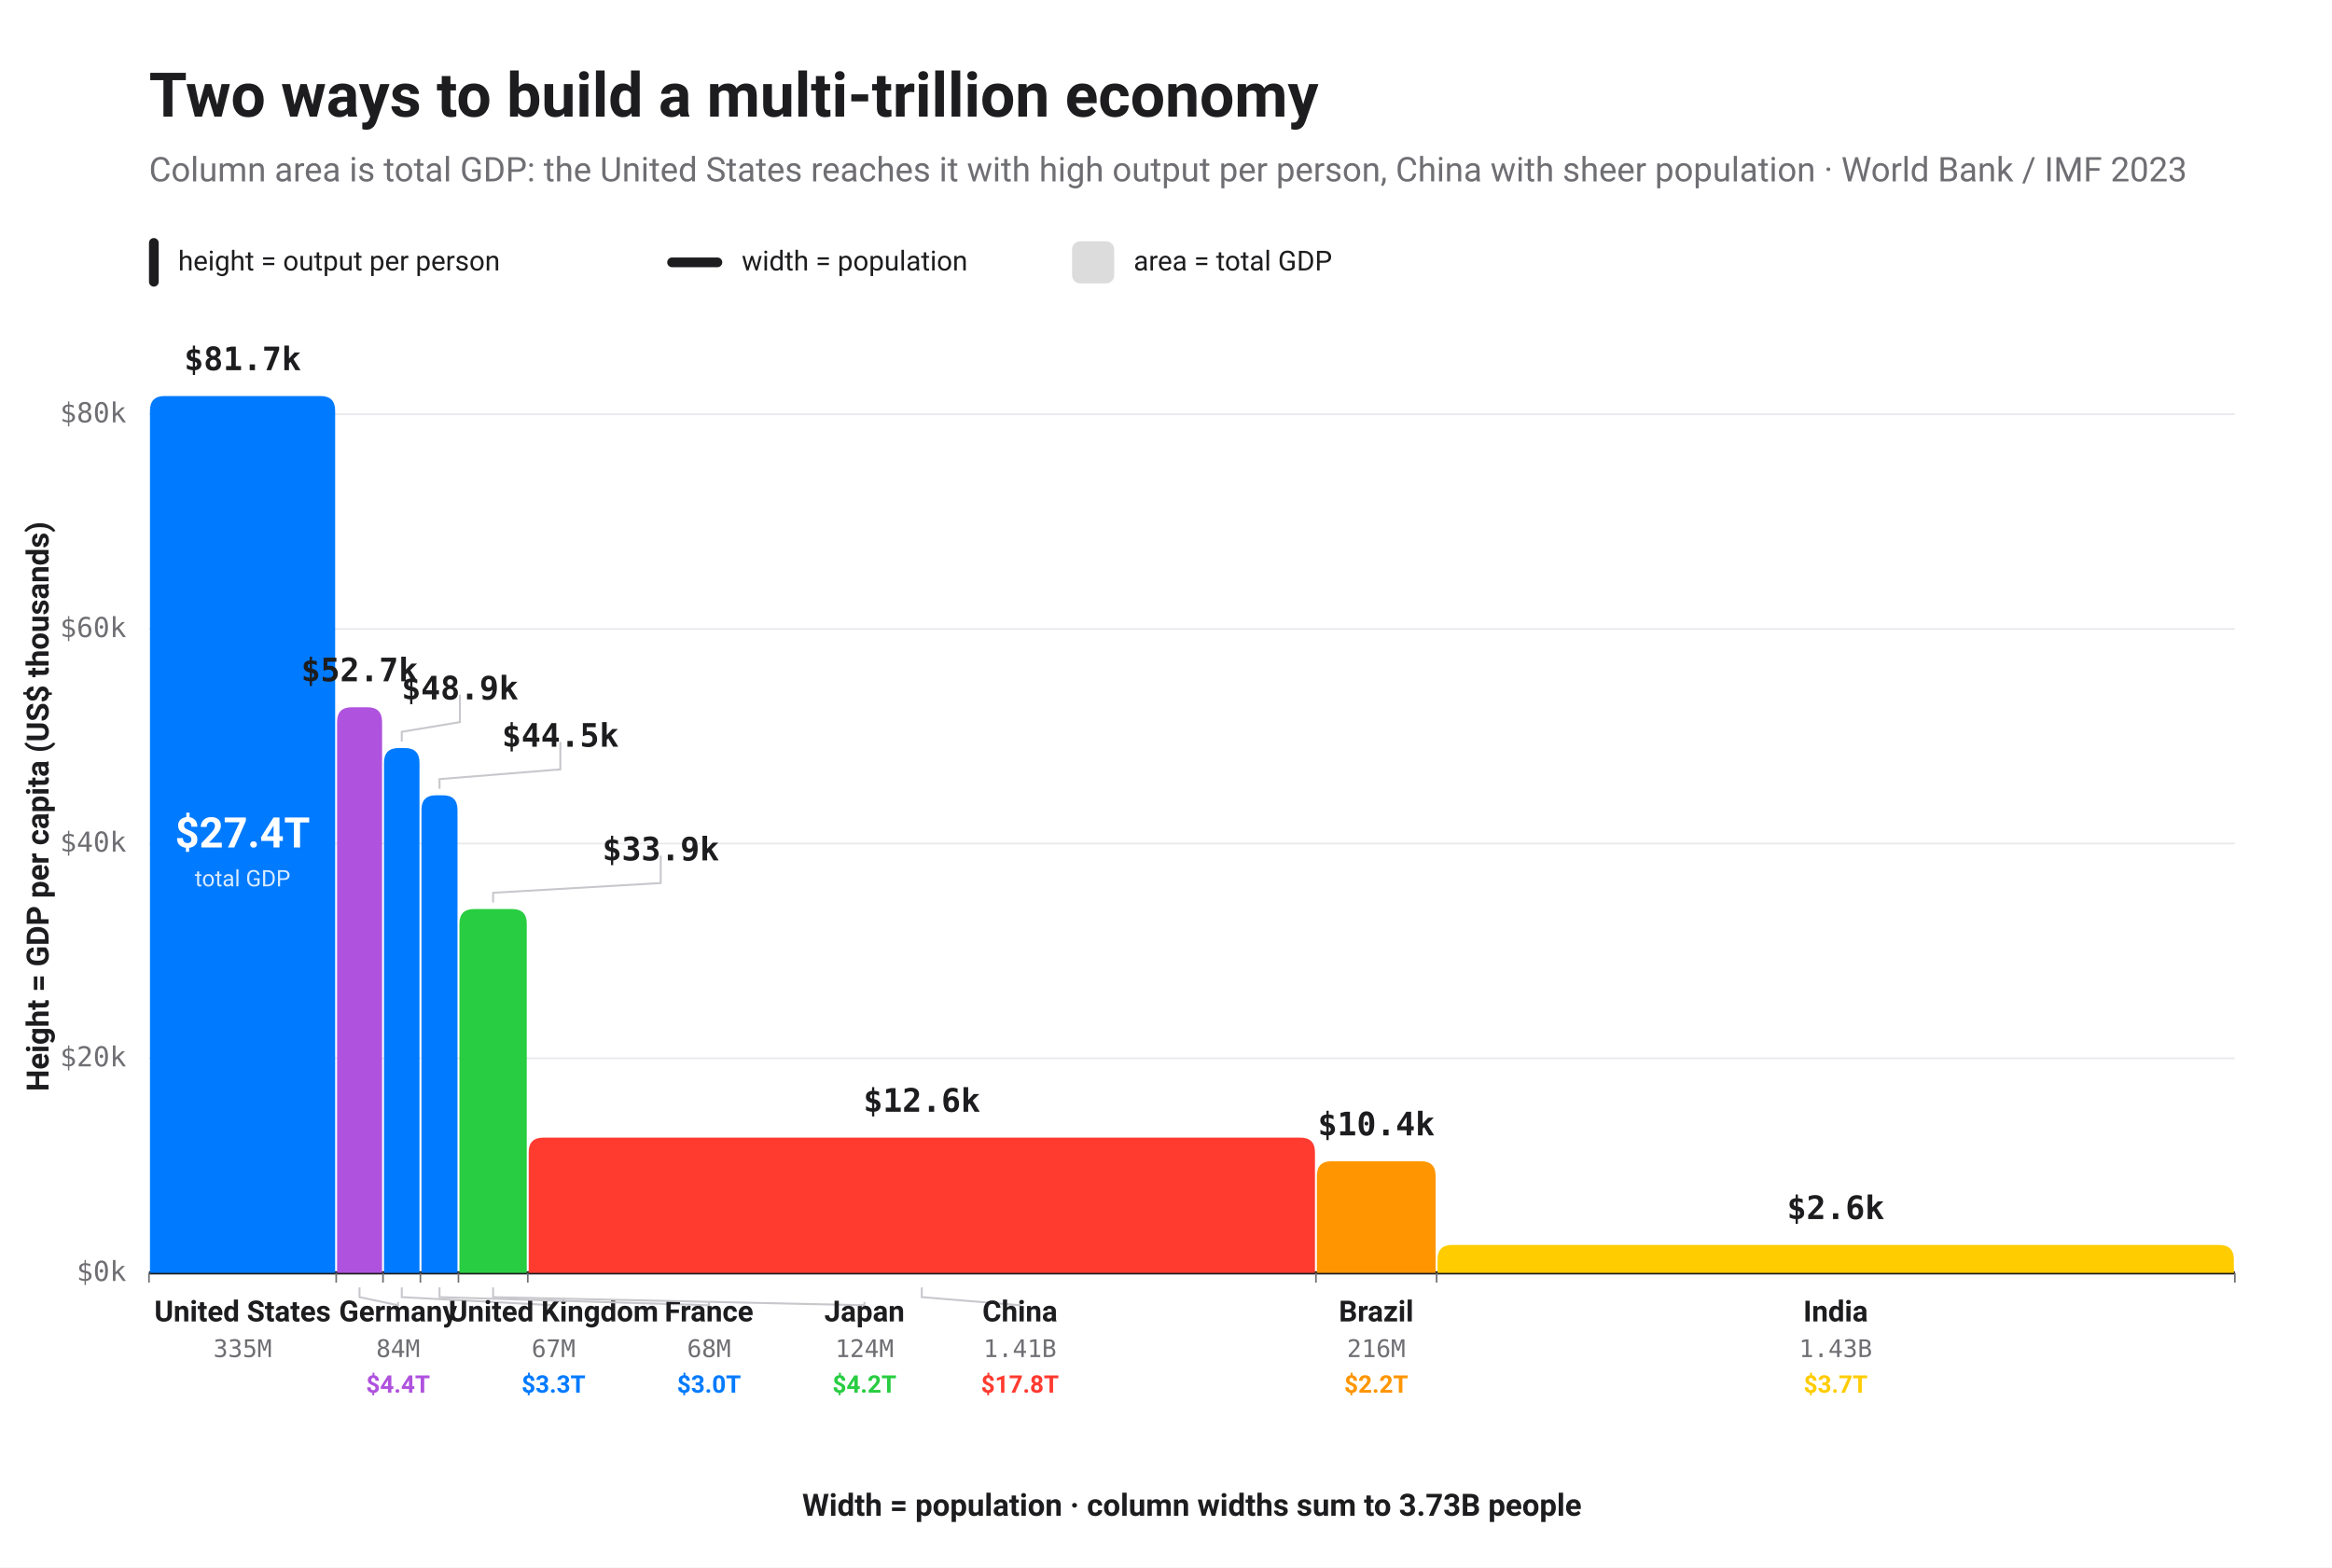
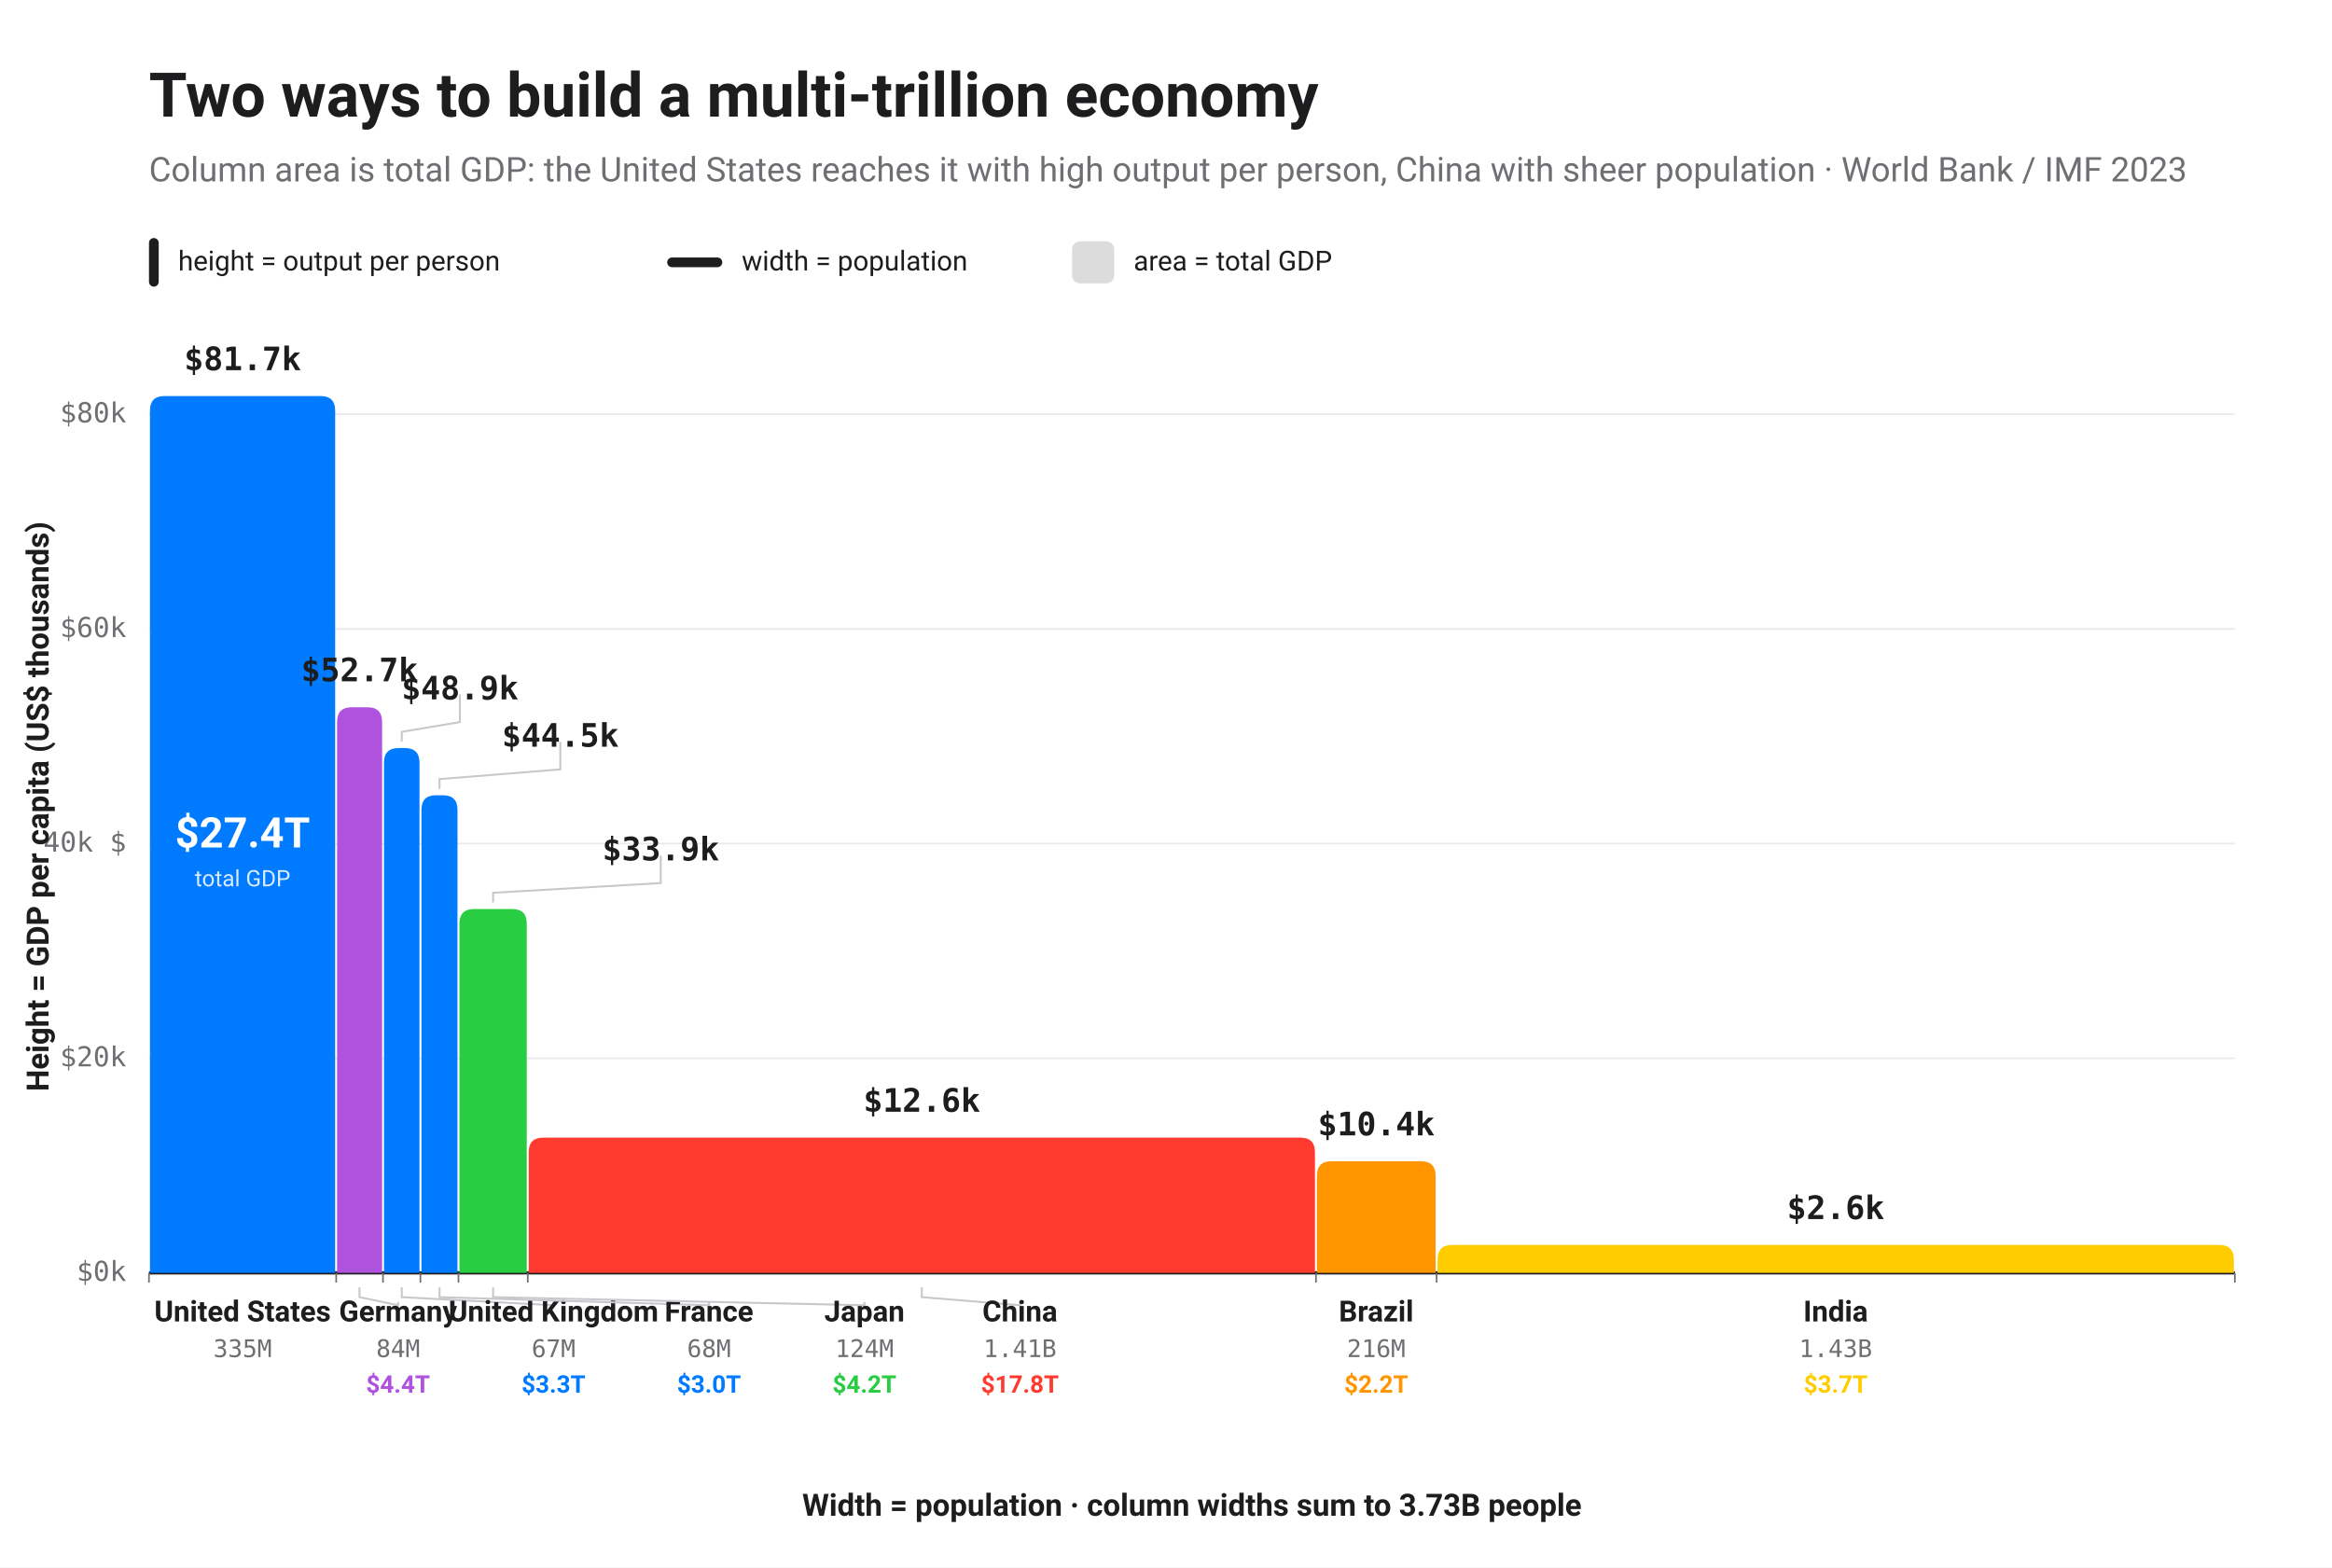
<svg xmlns="http://www.w3.org/2000/svg" width="1440" height="968" viewBox="0 0 1440 968" font-family="Roboto, system-ui, sans-serif" role="img" aria-labelledby="vw-title vw-desc">
  <style>.col{cursor:pointer;transition:filter .12s ease}.col:hover,.col:focus{filter:brightness(1.06)}.col:focus{outline:none}.colframe{fill:none;pointer-events:none}</style>
  <rect width="1440" height="968" fill="#FFFFFF" />
  <line x1="92" y1="786.0" x2="1380" y2="786.0" stroke="#E8E8ED" stroke-width="1" />
  <text x="78" y="791.0" text-anchor="end" font-size="17" font-family="Roboto Mono, monospace" fill="#6E6E73">$0k</text>
  <line x1="92" y1="653.5" x2="1380" y2="653.5" stroke="#E8E8ED" stroke-width="1" />
  <text x="78" y="658.5" text-anchor="end" font-size="17" font-family="Roboto Mono, monospace" fill="#6E6E73">$20k</text>
  <line x1="92" y1="520.9" x2="1380" y2="520.9" stroke="#E8E8ED" stroke-width="1" />
-   <text x="78" y="525.9" text-anchor="end" font-size="17" font-family="Roboto Mono, monospace" fill="#6E6E73">$40k</text>
+   <text x="78" y="525.9" text-anchor="end" font-size="17" font-family="Roboto Mono, monospace" fill="#6E6E73">40k $</text>
  <line x1="92" y1="388.4" x2="1380" y2="388.4" stroke="#E8E8ED" stroke-width="1" />
  <text x="78" y="393.4" text-anchor="end" font-size="17" font-family="Roboto Mono, monospace" fill="#6E6E73">$60k</text>
  <line x1="92" y1="255.8" x2="1380" y2="255.8" stroke="#E8E8ED" stroke-width="1" />
  <text x="78" y="260.8" text-anchor="end" font-size="17" font-family="Roboto Mono, monospace" fill="#6E6E73">$80k</text>
  <text x="30" y="498.0" font-size="19" fill="#1D1D1F" font-weight="600" text-anchor="middle" transform="rotate(-90 30 498.0)">Height = GDP per capita (US$ thousands)</text>
  <text x="92" y="72" font-size="38" font-weight="700" fill="#1D1D1F">Two ways to build a multi-trillion economy</text>
  <text x="92" y="112" font-size="21" fill="#6E6E73">Column area is total GDP: the United States reaches it with high output per person, China with sheer population · World Bank / IMF 2023</text>
  <rect x="92" y="147" width="6" height="30" rx="3" fill="#1D1D1F" />
  <text x="110" y="167" font-size="17" fill="#1D1D1F">height = output per person</text>
  <rect x="412" y="159" width="34" height="6" rx="3" fill="#1D1D1F" />
  <text x="458" y="167" font-size="17" fill="#1D1D1F">width = population</text>
  <rect x="662" y="149" width="26" height="26" rx="5" fill="#1D1D1F" opacity="0.16" />
  <text x="700" y="167" font-size="17" fill="#1D1D1F">area = total GDP</text>
  <line x1="92" y1="786" x2="1380" y2="786" stroke="#1D1D1F" stroke-width="2" />
  <line x1="92.0" y1="786" x2="92.0" y2="792" stroke="#6E6E73" stroke-width="1" />
  <line x1="207.6" y1="786" x2="207.6" y2="792" stroke="#6E6E73" stroke-width="1" />
  <line x1="236.5" y1="786" x2="236.5" y2="792" stroke="#6E6E73" stroke-width="1" />
  <line x1="259.6" y1="786" x2="259.6" y2="792" stroke="#6E6E73" stroke-width="1" />
  <line x1="283.1" y1="786" x2="283.1" y2="792" stroke="#6E6E73" stroke-width="1" />
  <line x1="325.9" y1="786" x2="325.9" y2="792" stroke="#6E6E73" stroke-width="1" />
  <line x1="812.6" y1="786" x2="812.6" y2="792" stroke="#6E6E73" stroke-width="1" />
  <line x1="887.1" y1="786" x2="887.1" y2="792" stroke="#6E6E73" stroke-width="1" />
  <line x1="1380.0" y1="786" x2="1380.0" y2="792" stroke="#6E6E73" stroke-width="1" />
  <path class="col" d="M92.60,786.0 L92.60,253.56 Q92.60,244.56 101.60,244.56 L197.95,244.56 Q206.95,244.56 206.95,253.56 L206.95,786.0 Z" fill="#007AFF" tabindex="0" role="img" aria-label="United States: $81.7k per capita x 335M people = $27.4T total GDP" />
  <text x="149.8" y="523.3" text-anchor="middle" font-size="26" font-weight="700" fill="#FFFFFF">$27.4T</text>
  <text x="149.8" y="547.3" text-anchor="middle" font-size="14" fill="#FFFFFF" opacity="0.85">total GDP</text>
  <path class="col" d="M208.15,786.0 L208.15,445.75 Q208.15,436.75 217.15,436.75 L226.93,436.75 Q235.93,436.75 235.93,445.75 L235.93,786.0 Z" fill="#AF52DE" tabindex="0" role="img" aria-label="Germany: $52.7k per capita x 84M people = $4.4T total GDP" />
  <path class="col" d="M237.13,786.0 L237.13,470.93 Q237.13,461.93 246.13,461.93 L250.04,461.93 Q259.04,461.93 259.04,470.93 L259.04,786.0 Z" fill="#007AFF" tabindex="0" role="img" aria-label="United Kingdom: $48.9k per capita x 67M people = $3.3T total GDP" />
  <path class="col" d="M260.24,786.0 L260.24,500.09 Q260.24,491.09 269.24,491.09 L273.50,491.09 Q282.50,491.09 282.50,500.09 L282.50,786.0 Z" fill="#007AFF" tabindex="0" role="img" aria-label="France: $44.5k per capita x 68M people = $3.0T total GDP" />
  <path class="col" d="M283.70,786.0 L283.70,570.34 Q283.70,561.34 292.70,561.34 L316.27,561.34 Q325.27,561.34 325.27,570.34 L325.27,786.0 Z" fill="#28CD41" tabindex="0" role="img" aria-label="Japan: $33.9k per capita x 124M people = $4.2T total GDP" />
  <path class="col" d="M326.47,786.0 L326.47,711.50 Q326.47,702.50 335.47,702.50 L802.98,702.50 Q811.98,702.50 811.98,711.50 L811.98,786.0 Z" fill="#FF3B30" tabindex="0" role="img" aria-label="China: $12.6k per capita x 1.41B people = $17.8T total GDP" />
  <path class="col" d="M813.18,786.0 L813.18,726.08 Q813.18,717.08 822.18,717.08 L877.48,717.08 Q886.48,717.08 886.48,726.08 L886.48,786.0 Z" fill="#FF9500" tabindex="0" role="img" aria-label="Brazil: $10.4k per capita x 216M people = $2.2T total GDP" />
  <path class="col" d="M887.68,786.0 L887.68,777.77 Q887.68,768.77 896.68,768.77 L1370.40,768.77 Q1379.40,768.77 1379.40,777.77 L1379.40,786.0 Z" fill="#FFCC00" tabindex="0" role="img" aria-label="India: $2.6k per capita x 1.43B people = $3.7T total GDP" />
  <text x="149.8" y="228.6" text-anchor="middle" font-size="20" font-weight="700" font-family="Roboto Mono, monospace" fill="#1D1D1F">$81.7k</text>
  <text x="222.0" y="420.7" text-anchor="middle" font-size="20" font-weight="700" font-family="Roboto Mono, monospace" fill="#1D1D1F">$52.7k</text>
  <path d="M248.1,457.9 L248.1,451.9 L284.0,445.9 L284.0,428.9" fill="none" stroke="#C7C7CC" stroke-width="1.2" />
  <text x="284.0" y="431.9" text-anchor="middle" font-size="20" font-weight="700" font-family="Roboto Mono, monospace" fill="#1D1D1F">$48.9k</text>
  <path d="M271.4,487.1 L271.4,481.1 L346.0,475.1 L346.0,458.1" fill="none" stroke="#C7C7CC" stroke-width="1.2" />
  <text x="346.0" y="461.1" text-anchor="middle" font-size="20" font-weight="700" font-family="Roboto Mono, monospace" fill="#1D1D1F">$44.5k</text>
  <path d="M304.5,557.3 L304.5,551.3 L408.0,545.3 L408.0,528.3" fill="none" stroke="#C7C7CC" stroke-width="1.2" />
  <text x="408.0" y="531.3" text-anchor="middle" font-size="20" font-weight="700" font-family="Roboto Mono, monospace" fill="#1D1D1F">$33.9k</text>
  <text x="569.2" y="686.5" text-anchor="middle" font-size="20" font-weight="700" font-family="Roboto Mono, monospace" fill="#1D1D1F">$12.6k</text>
  <text x="849.8" y="701.1" text-anchor="middle" font-size="20" font-weight="700" font-family="Roboto Mono, monospace" fill="#1D1D1F">$10.4k</text>
  <text x="1133.5" y="752.8" text-anchor="middle" font-size="20" font-weight="700" font-family="Roboto Mono, monospace" fill="#1D1D1F">$2.6k</text>
  <text x="149.8" y="816.0" text-anchor="middle" font-size="18" font-weight="600" fill="#1D1D1F">United States</text>
  <text x="149.8" y="838.0" text-anchor="middle" font-size="15" font-family="Roboto Mono, monospace" fill="#6E6E73">335M</text>
  <path d="M222.0,795.0 L222.0,801.0 L245.8,806.0 L245.8,804.0" fill="none" stroke="#C7C7CC" stroke-width="1.2" />
  <text x="245.8" y="816.0" text-anchor="middle" font-size="18" font-weight="600" fill="#1D1D1F">Germany</text>
  <text x="245.8" y="838.0" text-anchor="middle" font-size="15" font-family="Roboto Mono, monospace" fill="#6E6E73">84M</text>
  <text x="245.8" y="860.0" text-anchor="middle" font-size="15" font-weight="700" fill="#AF52DE">$4.4T</text>
  <path d="M248.1,795.0 L248.1,801.0 L341.8,806.0 L341.8,804.0" fill="none" stroke="#C7C7CC" stroke-width="1.2" />
  <text x="341.8" y="816.0" text-anchor="middle" font-size="18" font-weight="600" fill="#1D1D1F">United Kingdom</text>
  <text x="341.8" y="838.0" text-anchor="middle" font-size="15" font-family="Roboto Mono, monospace" fill="#6E6E73">67M</text>
  <text x="341.8" y="860.0" text-anchor="middle" font-size="15" font-weight="700" fill="#007AFF">$3.3T</text>
  <path d="M271.4,795.0 L271.4,801.0 L437.8,806.0 L437.8,804.0" fill="none" stroke="#C7C7CC" stroke-width="1.2" />
  <text x="437.8" y="816.0" text-anchor="middle" font-size="18" font-weight="600" fill="#1D1D1F">France</text>
  <text x="437.8" y="838.0" text-anchor="middle" font-size="15" font-family="Roboto Mono, monospace" fill="#6E6E73">68M</text>
  <text x="437.8" y="860.0" text-anchor="middle" font-size="15" font-weight="700" fill="#007AFF">$3.0T</text>
  <path d="M304.5,795.0 L304.5,801.0 L533.8,806.0 L533.8,804.0" fill="none" stroke="#C7C7CC" stroke-width="1.2" />
  <text x="533.8" y="816.0" text-anchor="middle" font-size="18" font-weight="600" fill="#1D1D1F">Japan</text>
  <text x="533.8" y="838.0" text-anchor="middle" font-size="15" font-family="Roboto Mono, monospace" fill="#6E6E73">124M</text>
  <text x="533.8" y="860.0" text-anchor="middle" font-size="15" font-weight="700" fill="#28CD41">$4.2T</text>
  <path d="M569.2,795.0 L569.2,801.0 L629.8,806.0 L629.8,804.0" fill="none" stroke="#C7C7CC" stroke-width="1.2" />
  <text x="629.8" y="816.0" text-anchor="middle" font-size="18" font-weight="600" fill="#1D1D1F">China</text>
  <text x="629.8" y="838.0" text-anchor="middle" font-size="15" font-family="Roboto Mono, monospace" fill="#6E6E73">1.41B</text>
  <text x="629.8" y="860.0" text-anchor="middle" font-size="15" font-weight="700" fill="#FF3B30">$17.8T</text>
  <text x="849.8" y="816.0" text-anchor="middle" font-size="18" font-weight="600" fill="#1D1D1F">Brazil</text>
  <text x="849.8" y="838.0" text-anchor="middle" font-size="15" font-family="Roboto Mono, monospace" fill="#6E6E73">216M</text>
  <text x="849.8" y="860.0" text-anchor="middle" font-size="15" font-weight="700" fill="#FF9500">$2.2T</text>
  <text x="1133.5" y="816.0" text-anchor="middle" font-size="18" font-weight="600" fill="#1D1D1F">India</text>
  <text x="1133.5" y="838.0" text-anchor="middle" font-size="15" font-family="Roboto Mono, monospace" fill="#6E6E73">1.43B</text>
  <text x="1133.5" y="860.0" text-anchor="middle" font-size="15" font-weight="700" fill="#FFCC00">$3.7T</text>
  <text x="736.0" y="936" text-anchor="middle" font-size="19" font-weight="600" fill="#1D1D1F">Width = population · column widths sum to 3.73B people</text>
  <g data-fs-internal="" role="button" tabindex="0" aria-label="Toggle fullscreen" transform="translate(1392,14)" style="display:none;cursor:pointer">
    <rect x="0" y="0" width="34" height="34" rx="8" fill="#F2F3F5" />
    <path d="M6 13 V6 h7 M28 13 V6 h-7 M6 21 v7 h7 M28 21 v7 h-7" fill="none" stroke="#1D1D1F" stroke-width="2" stroke-linecap="round" />
  </g>
</svg>
